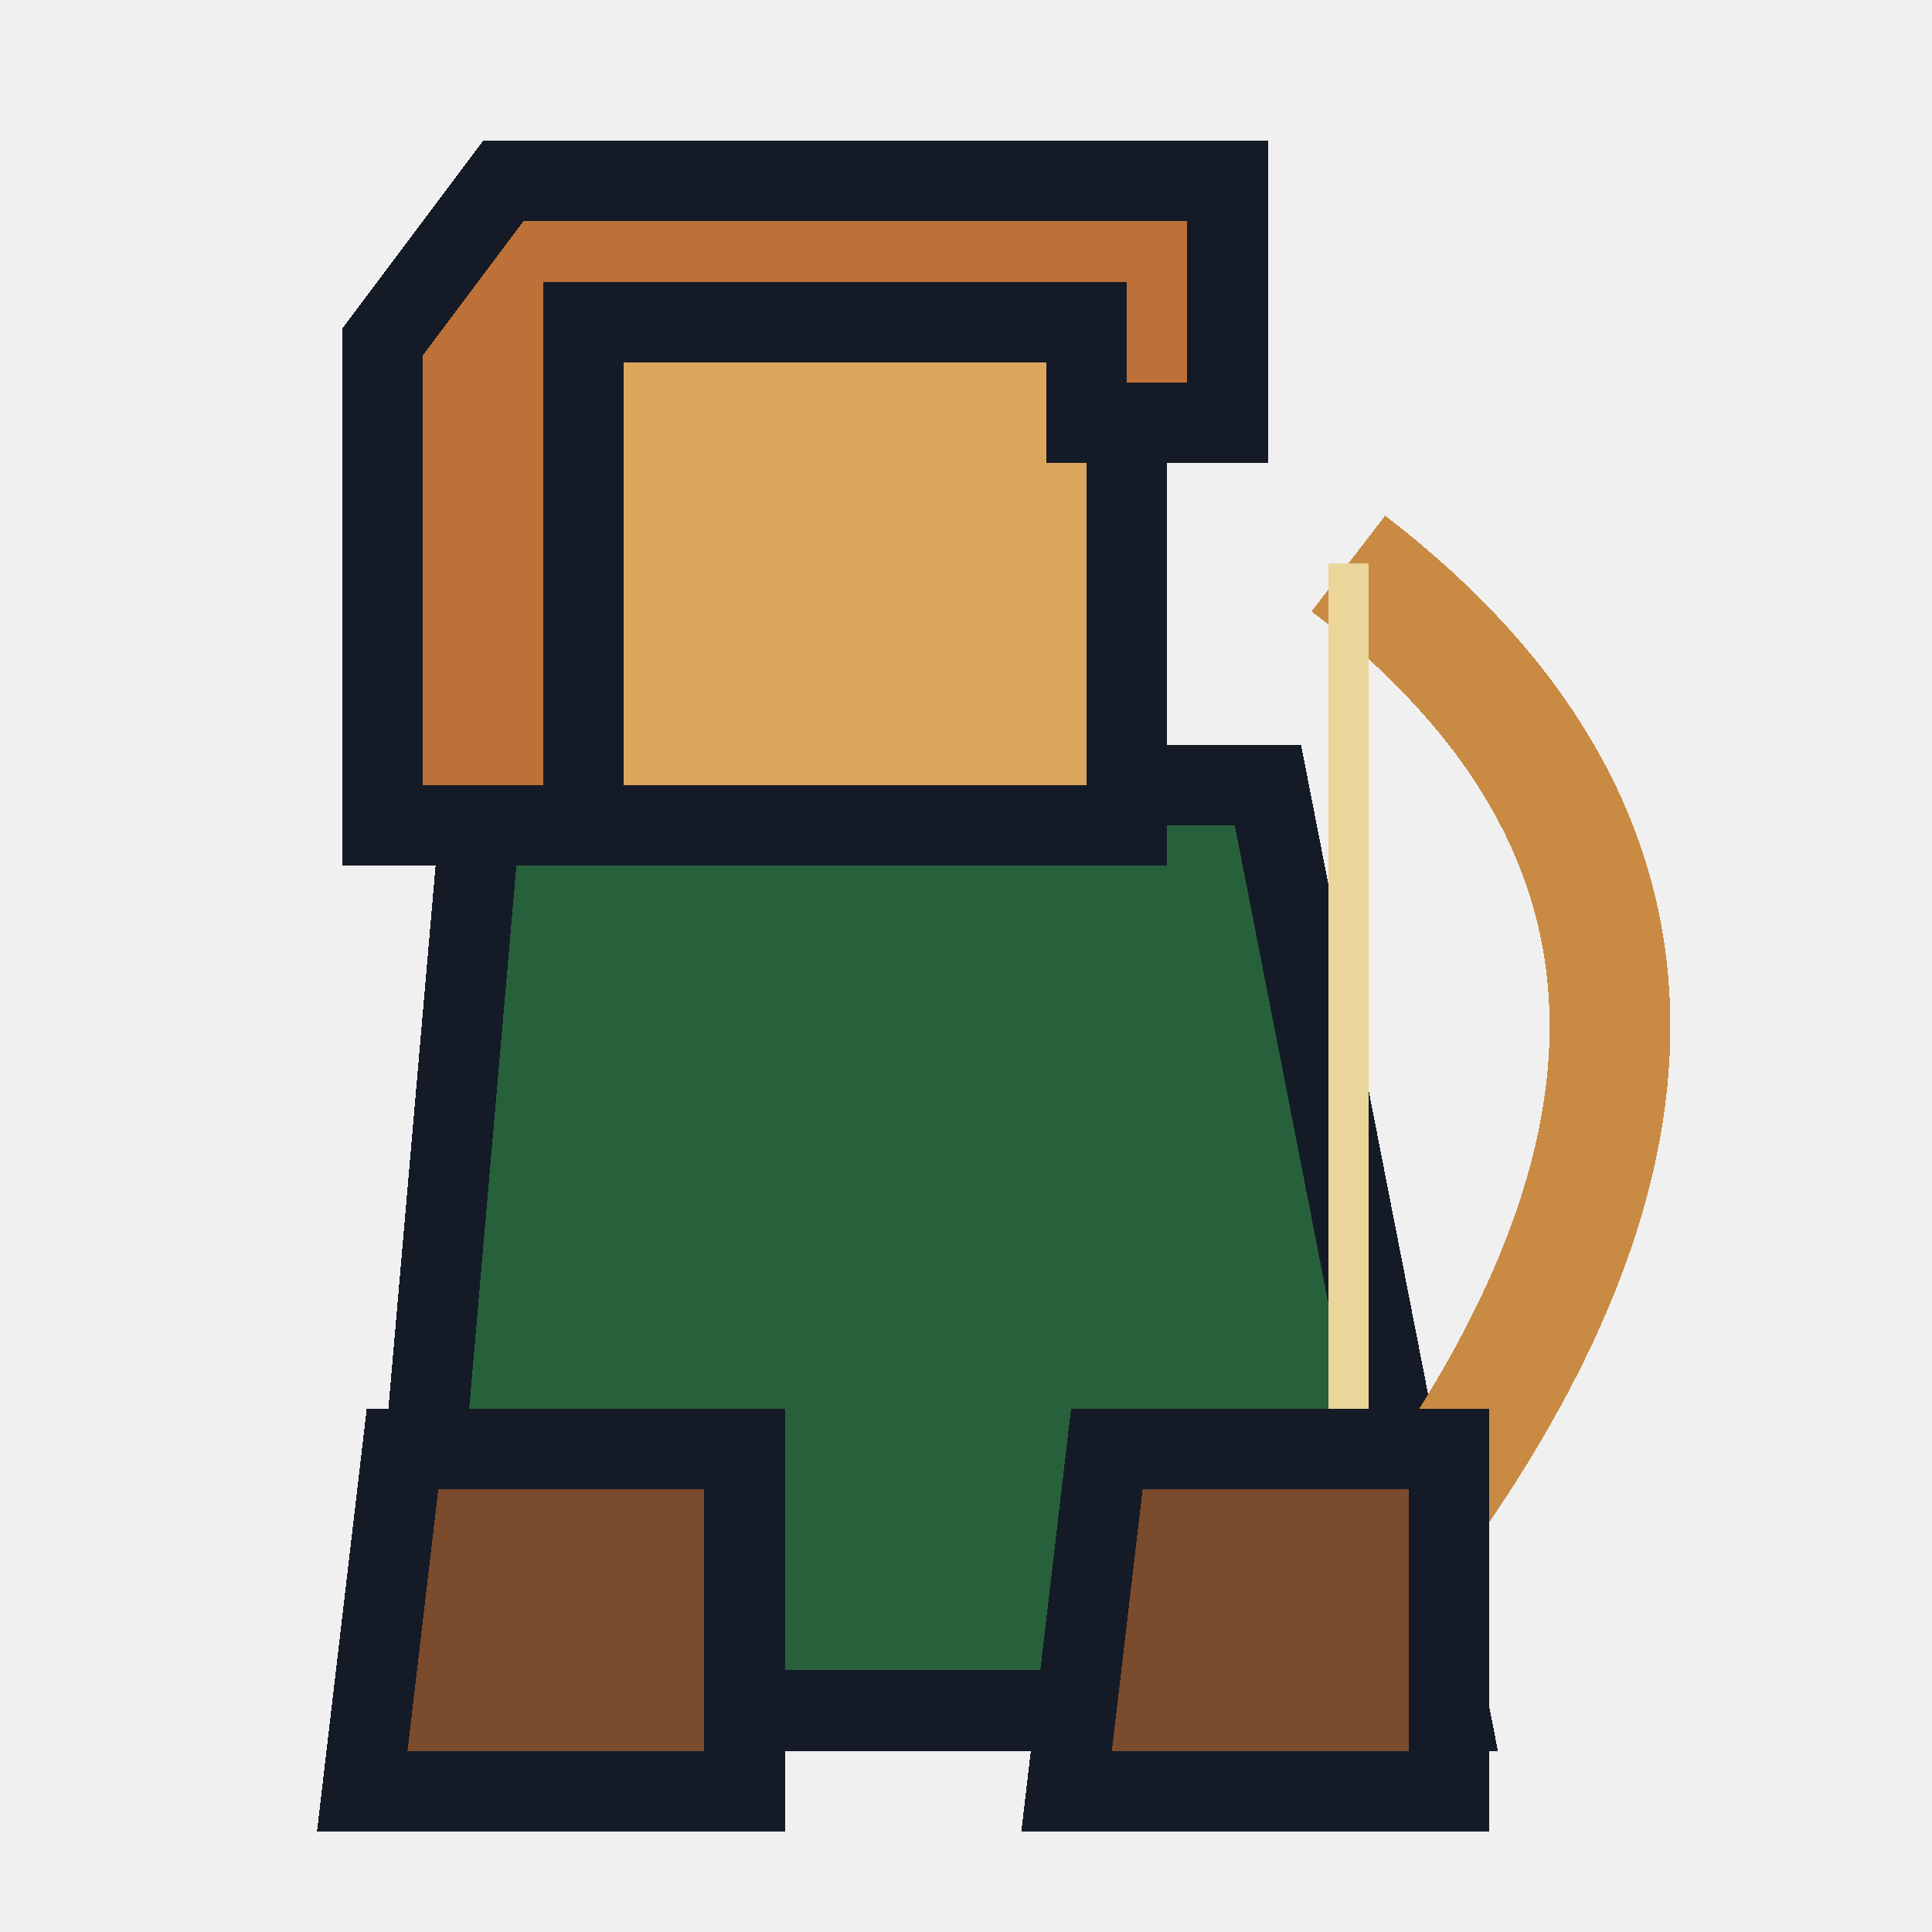
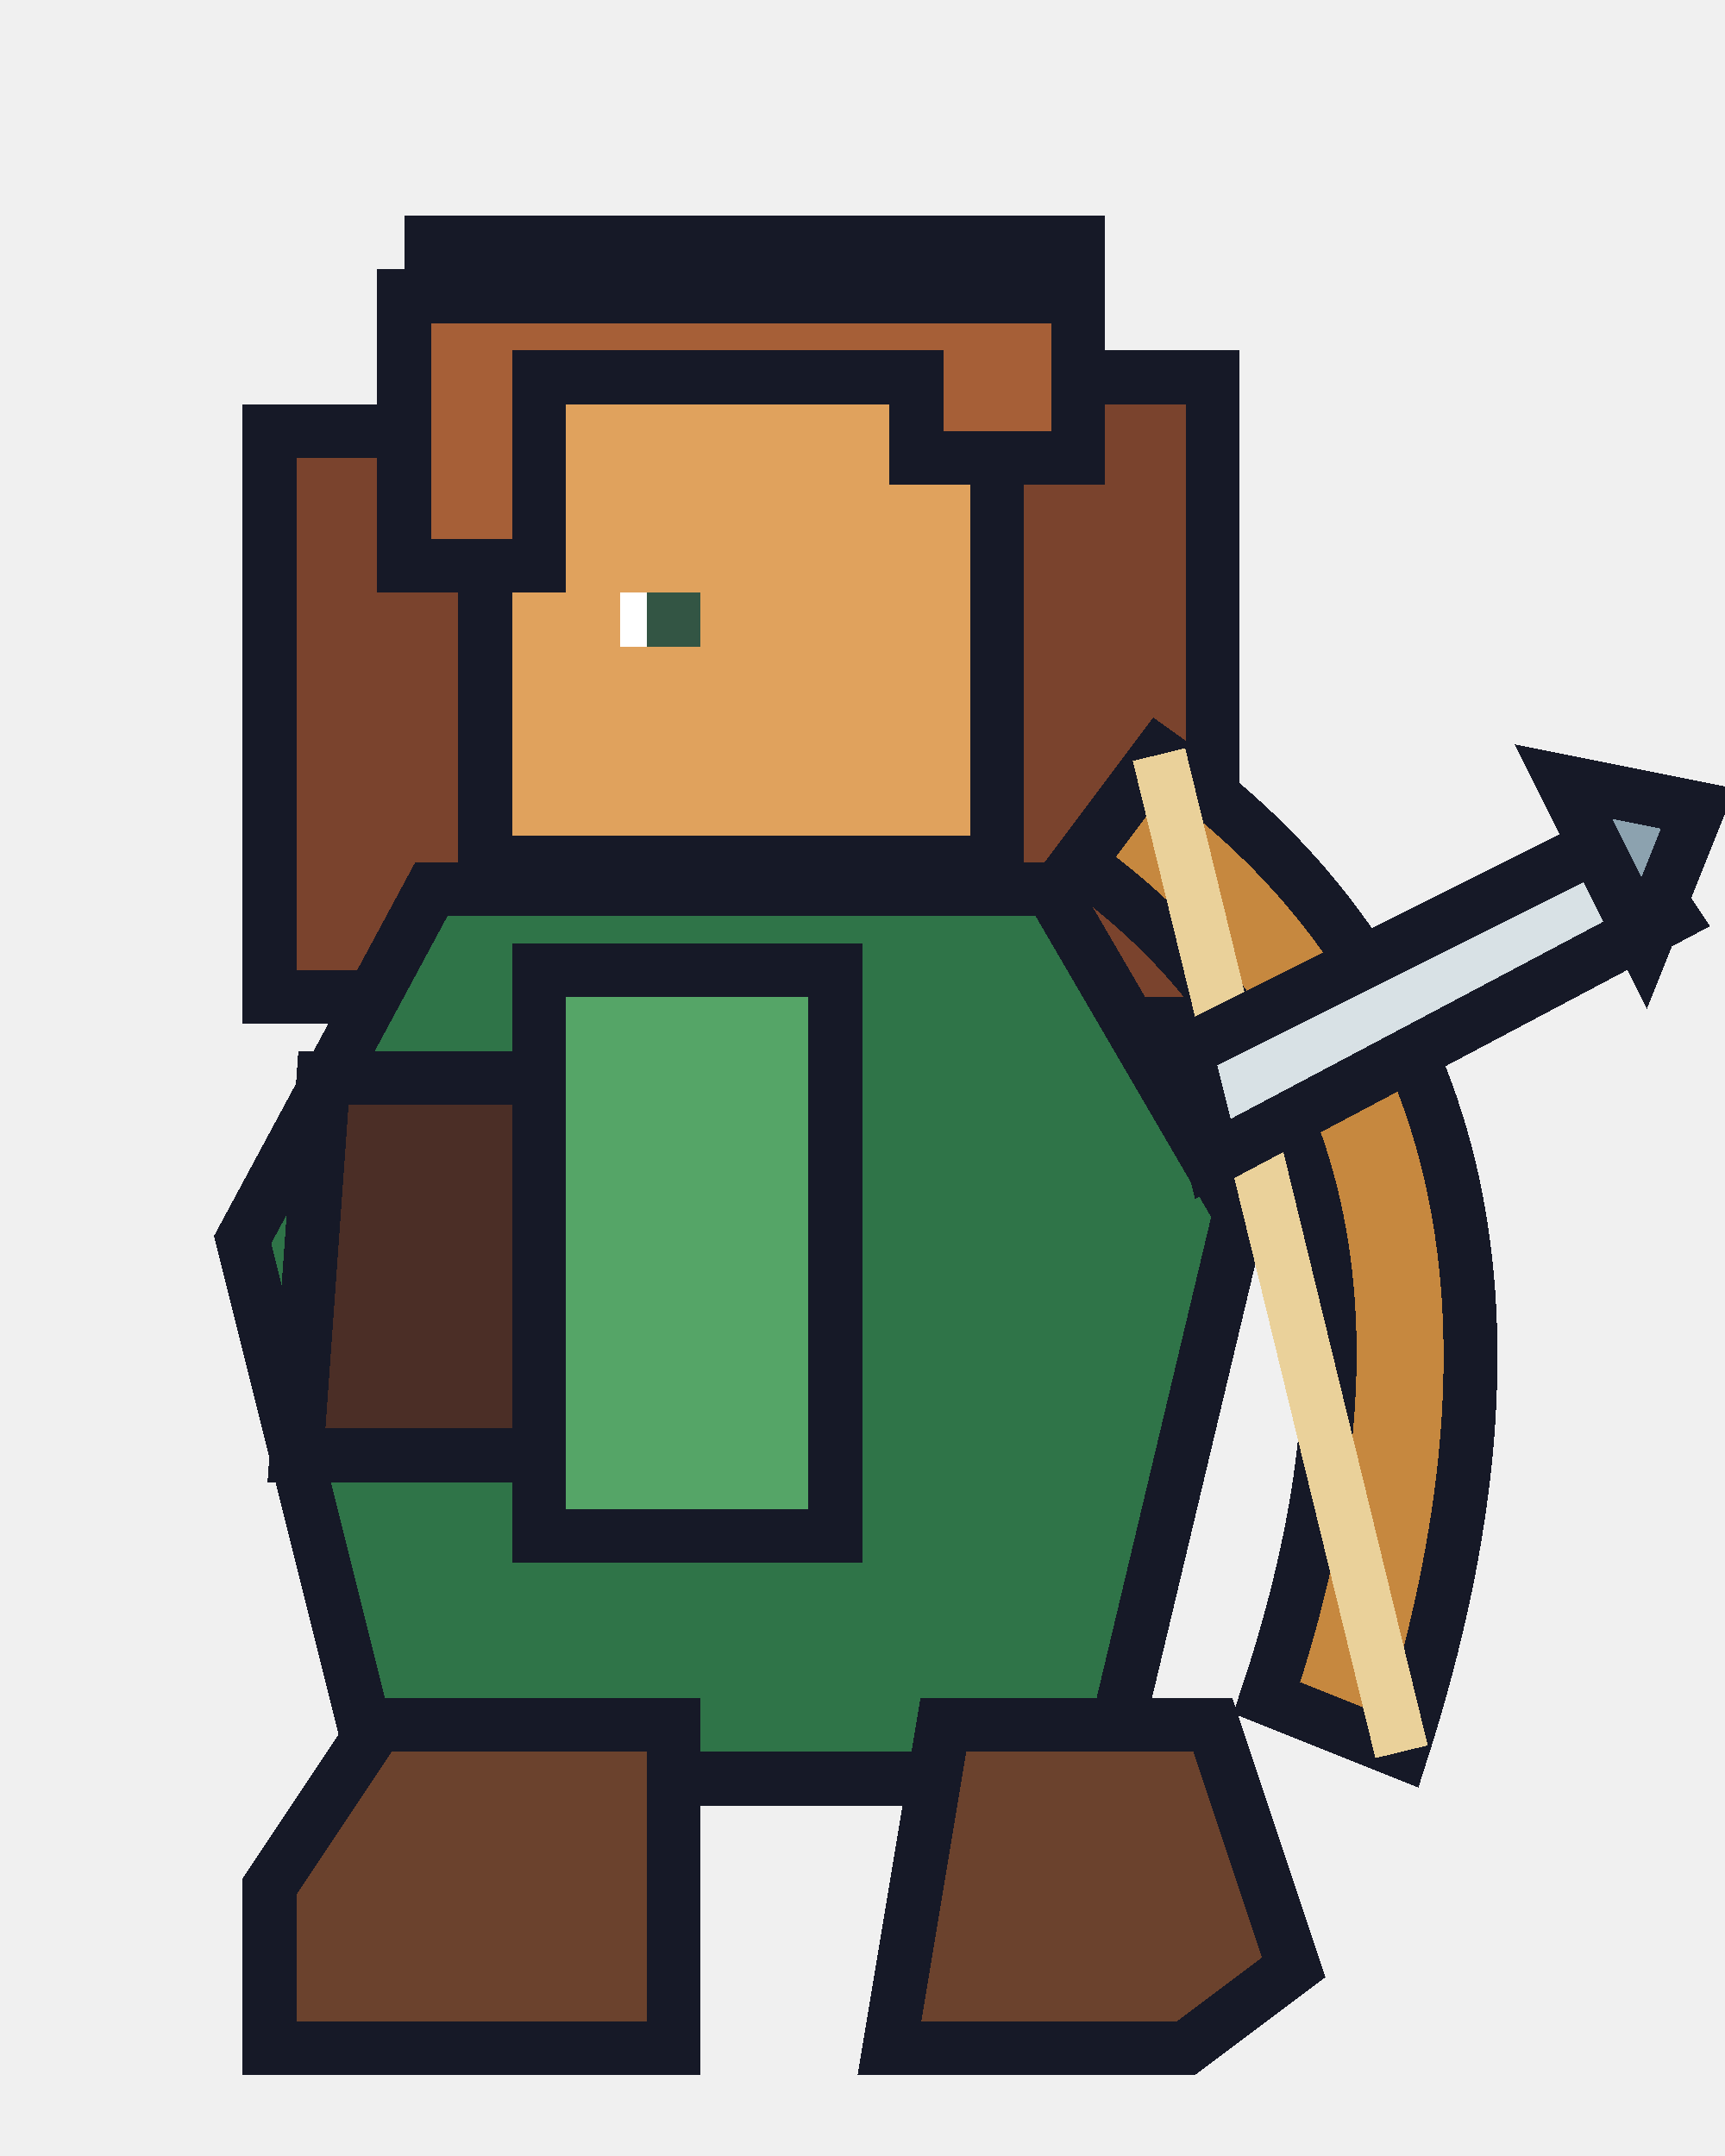
- <svg xmlns="http://www.w3.org/2000/svg" viewBox="0 0 96 96" shape-rendering="crispEdges">
-   <g stroke="#151b26" stroke-width="4">
-     <path fill="#27613c" d="M24 39h39l9 46H20z" />
-     <path fill="#dca75d" d="M29 13h27v28H29z" />
-     <path fill="#bd7138" d="M25 9h36v12H54v-5H29v25H19V17z" />
-     <path fill="none" stroke="#c98b43" stroke-width="6" d="M67 28q26 20 0 52" />
-     <path stroke="#ead59a" stroke-width="2" d="m67 28 0 52" />
-     <path fill="#7a4b2c" d="M20 72h17v17H18zm35 0h17v17H53z" />
+ <svg xmlns="http://www.w3.org/2000/svg" viewBox="0 0 64 80" shape-rendering="crispEdges">
+   <g stroke="#161927" stroke-width="2">
+     <path fill="#7a432d" d="M16 9h24v5h5v24h-6v5H15v-6h-5V16h6z" />
+     <path fill="#e0a25d" d="M18 14h19v18H18z" />
+     <path fill="#a65f37" d="M15 11h25v6h-6v-3H20v7h-5z" />
+     <path fill="#2f7448" d="M16 33h23l7 12-5 21H14L9 46z" />
+     <path fill="#55a567" d="M20 36h11v21H20z" />
+     <path fill="#6b422d" d="M14 64h11v12H10v-6zm21 0h10l3 9-4 3H33z" />
+     <path fill="#c6883f" d="M43 28q17 12 9 37l-5-2q7-21-7-31z" />
+     <path fill="none" stroke="#ead19a" d="M43 28 52 65" />
+     <path fill="#d8e1e5" d="m44 39 16-8 2 3-17 9z" />
+     <path fill="#8ca2af" d="m58 29 5 1-2 5z" />
+     <path fill="#4b2e26" d="M12 40h8v14h-9z" />
  </g>
+   <path fill="#fff" d="M23 22h3v2h-3z" />
+   <path fill="#354" d="M24 22h2v2h-2z" />
</svg>
